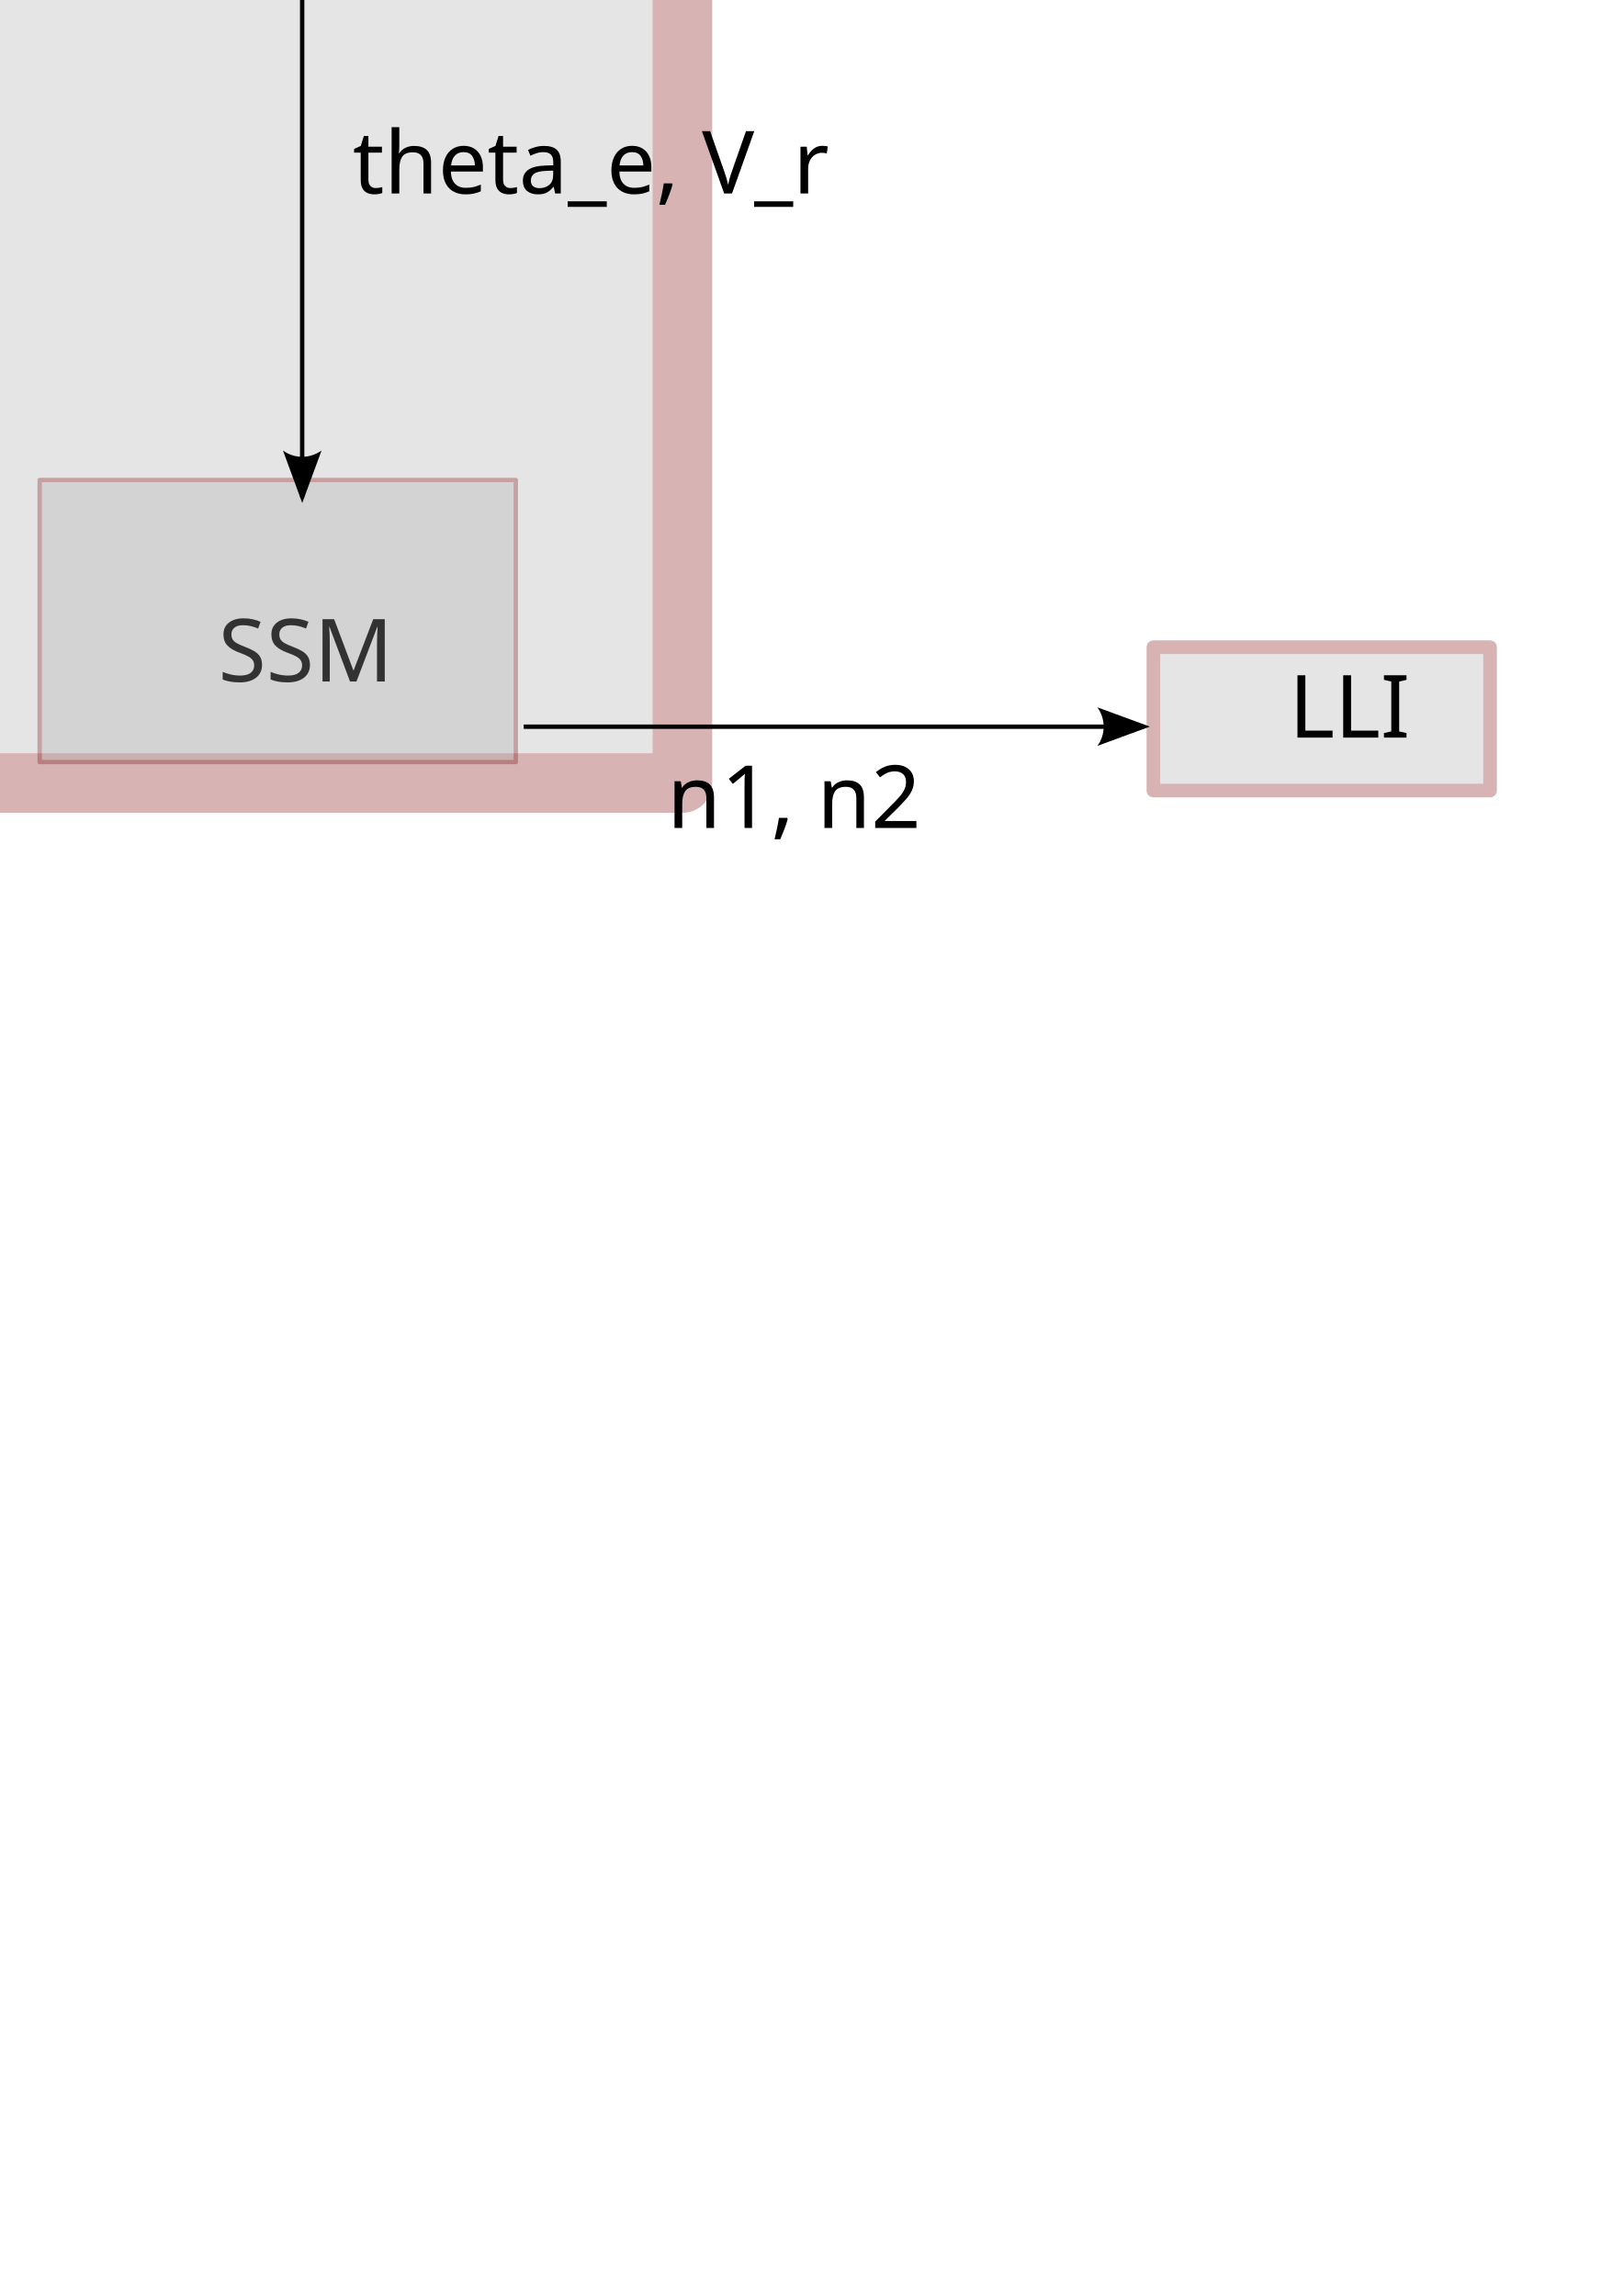
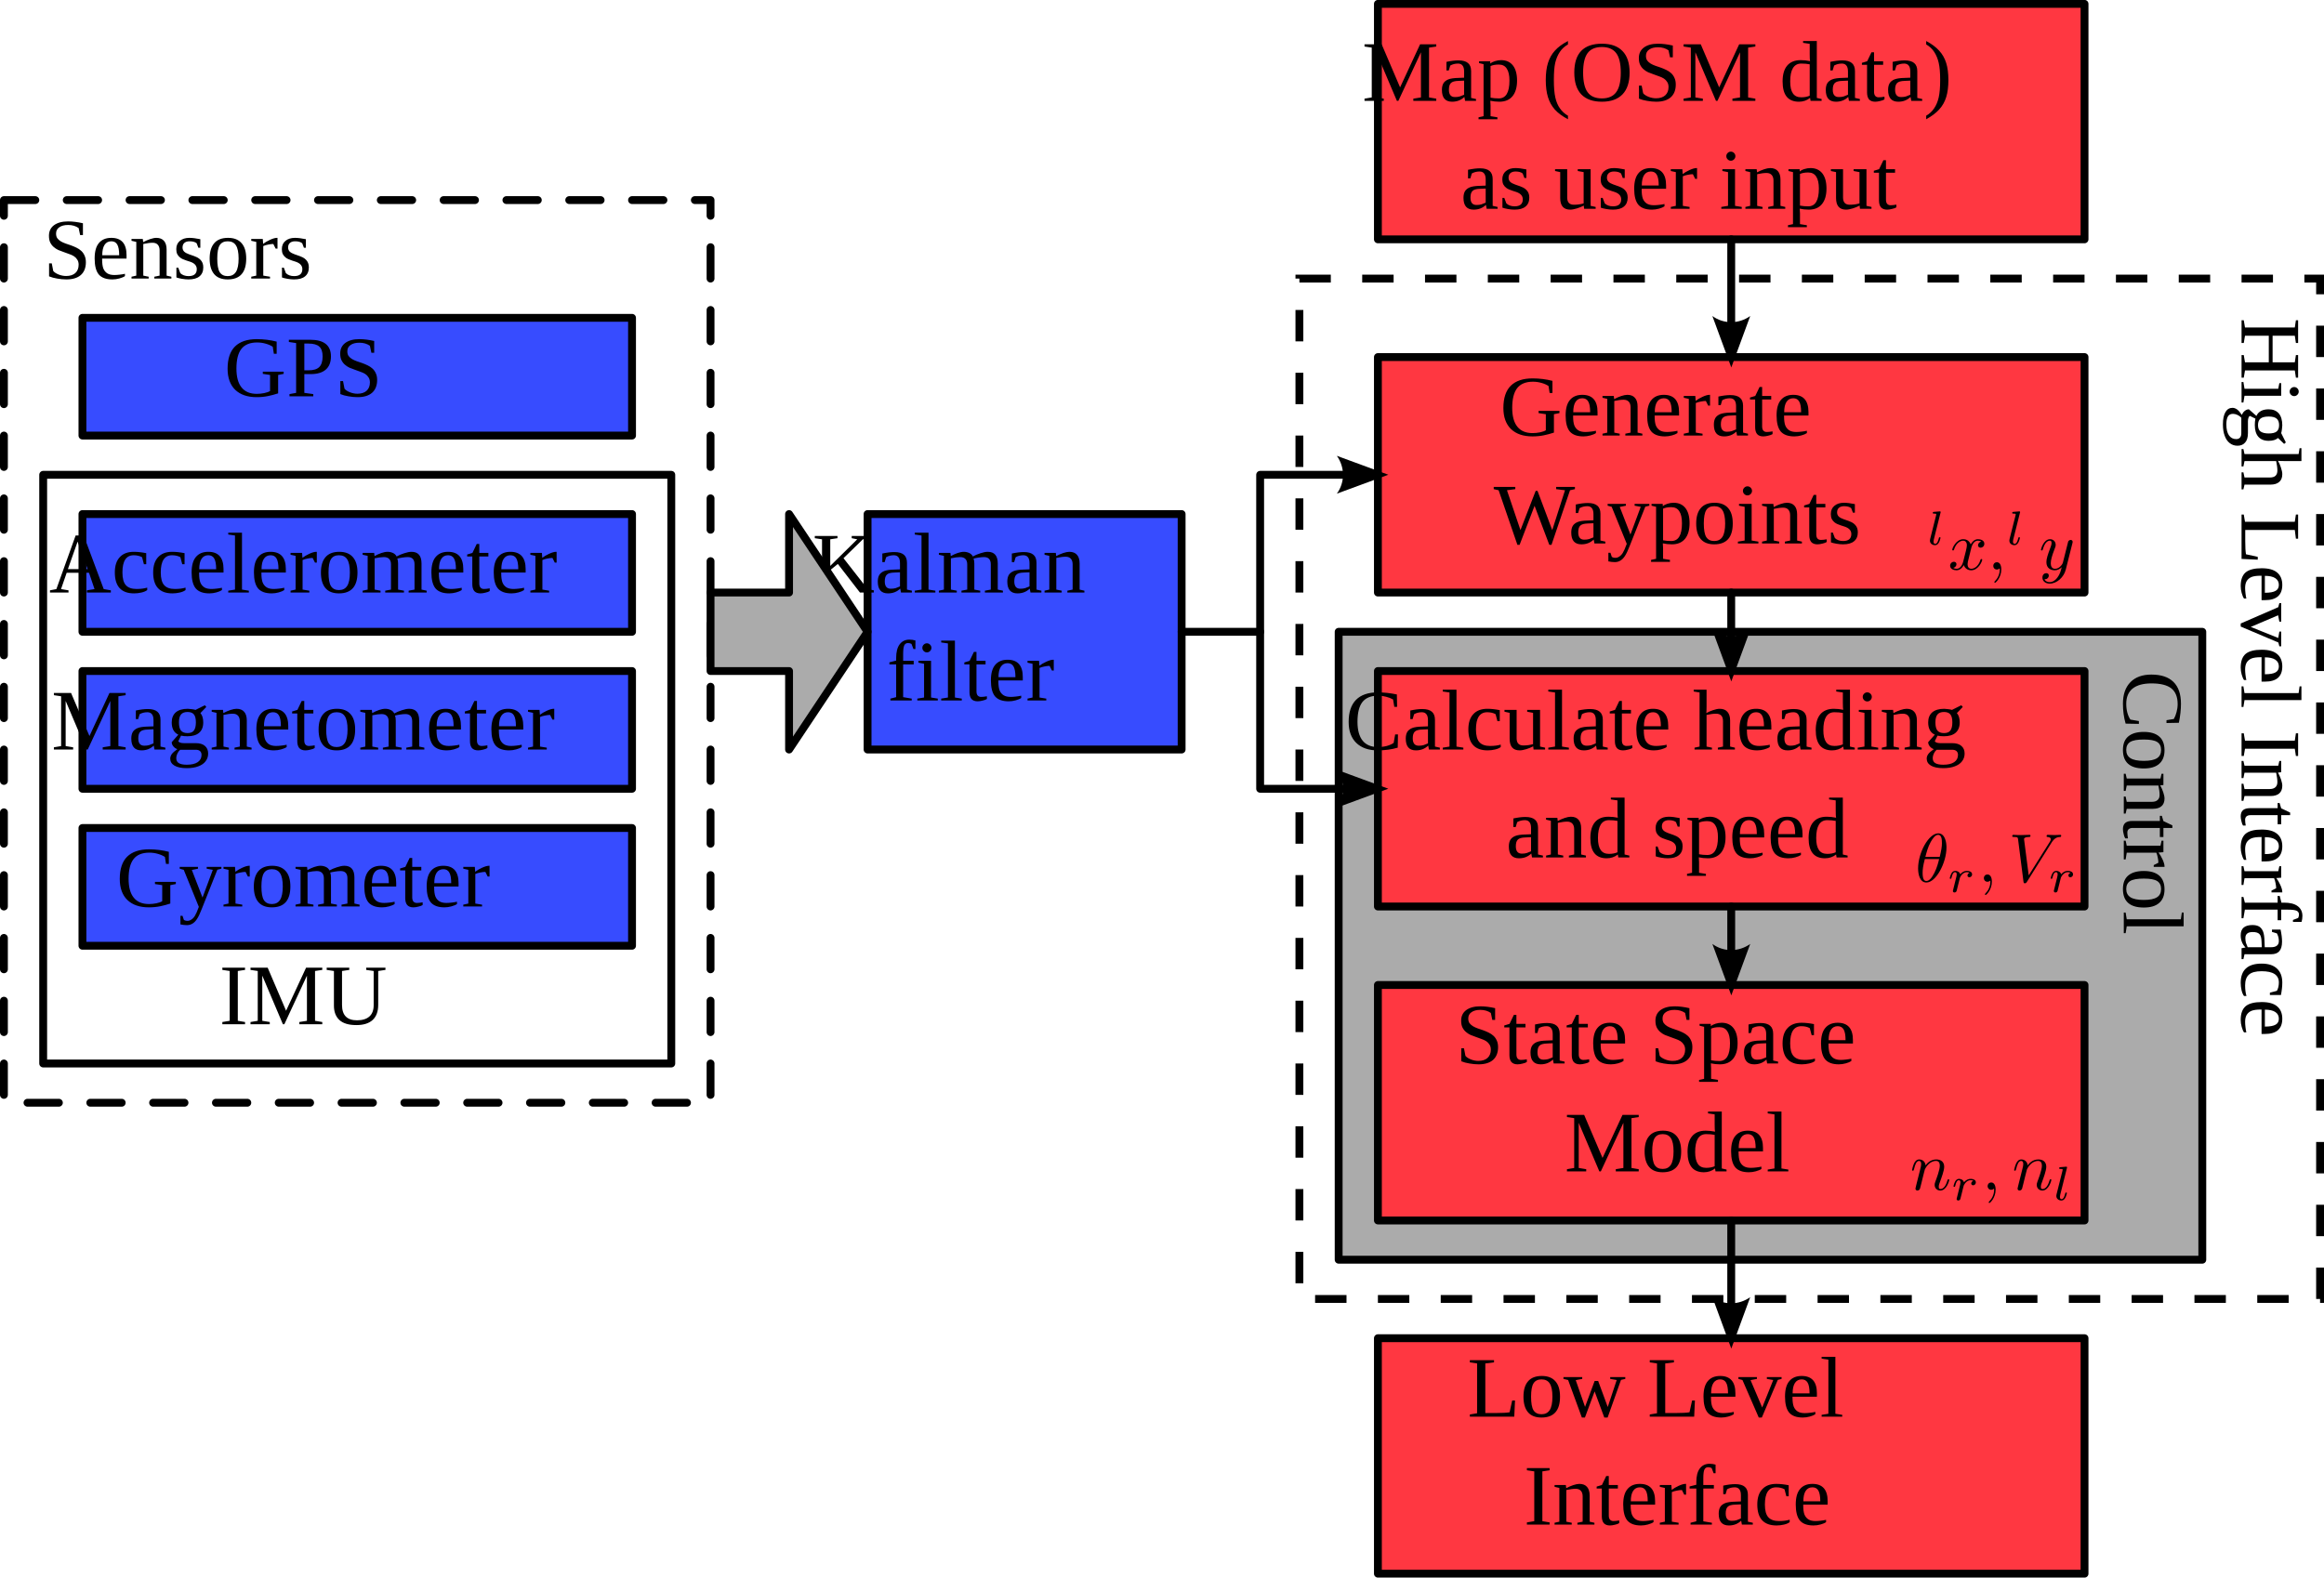
- <svg xmlns="http://www.w3.org/2000/svg" width="744.094" height="1052.362" id="svg2" version="1.1">
+ <svg xmlns="http://www.w3.org/2000/svg" version="1.1" id="svg2" height="201.006" width="296">
  <defs id="defs4">
-     <marker orient="auto" refY="0.0" refX="0.0" id="Arrow2Lend" style="overflow:visible;">
-       <path id="path3796" style="fill-rule:evenodd;stroke-width:0.625;stroke-linejoin:round;" d="M 8.719,4.034 L -2.207,0.016 L 8.719,-4.002 C 6.973,-1.63 6.983,1.616 8.719,4.034 z " transform="scale(1.1) rotate(180) translate(1,0)" />
+     <marker orient="auto" refY="0" refX="0" id="Arrow2Mend" style="overflow:visible">
+       <path id="path3900" style="fill-rule:evenodd;stroke-width:0.625;stroke-linejoin:round" d="M 8.719,4.034 -2.207,0.016 8.719,-4.002 c -1.745,2.372 -1.735,5.617 -6e-7,8.035 z" transform="scale(-0.6,-0.6)" />
+     </marker>
+     <marker orient="auto" refY="0" refX="0" id="Arrow1Send" style="overflow:visible">
+       <path id="path3888" d="M 0,0 5,-5 -12.5,0 5,5 0,0 z" style="fill-rule:evenodd;stroke:#000000;stroke-width:1pt" transform="matrix(-0.2,0,0,-0.2,-1.2,0)" />
+     </marker>
+     <marker orient="auto" refY="0" refX="0" id="Arrow2Lend" style="overflow:visible">
+       <path id="path3796" style="fill-rule:evenodd;stroke-width:0.625;stroke-linejoin:round" d="M 8.719,4.034 -2.207,0.016 8.719,-4.002 c -1.745,2.372 -1.735,5.617 -6e-7,8.035 z" transform="matrix(-1.1,0,0,-1.1,-1.1,0)" />
    </marker>
  </defs>
-   <g id="layer1">
-     <rect style="opacity:0.3;fill:#a9a9a9;fill-opacity:1;fill-rule:nonzero;stroke:#7a0000;stroke-width:27.313;stroke-linecap:round;stroke-linejoin:round;stroke-miterlimit:4;stroke-opacity:1;stroke-dasharray:none;stroke-dashoffset:0" id="rect2985" width="387.821" height="746.097" x="-75.081" y="-387.189" />
-     <rect style="opacity:0.3;fill:#a9a9a9;fill-opacity:1;fill-rule:nonzero;stroke:#7a0000;stroke-width:6.25;stroke-linecap:round;stroke-linejoin:round;stroke-miterlimit:4;stroke-opacity:1;stroke-dasharray:none;stroke-dashoffset:0" id="rect2987" width="154.286" height="65.714" x="528.571" y="296.648" />
-     <text xml:space="preserve" style="font-size:40px;font-style:normal;font-weight:normal;line-height:125%;letter-spacing:0px;word-spacing:0px;fill:#000000;fill-opacity:1;stroke:none;font-family:Sans" x="100" y="312.362" id="text2989">
-       <tspan id="tspan2991" x="100" y="312.362">SSM</tspan>
+   <g id="layer1" transform="translate(0.5,-761.8689)">
+     <rect style="fill:none;stroke:#000000;stroke-width:1;stroke-miterlimit:4;stroke-opacity:1;stroke-dasharray:4, 4;stroke-dashoffset:0" id="rect4895" width="130" height="130" x="165" y="99.331" transform="translate(0,698.0302)" />
+     <rect style="fill:#ababab;fill-opacity:1;fill-rule:nonzero;stroke:#000000;stroke-width:1;stroke-linecap:round;stroke-linejoin:round;stroke-miterlimit:4;stroke-opacity:1;stroke-dasharray:none;stroke-dashoffset:0" id="rect4883" width="110" height="80" x="170" y="842.361" />
+     <rect style="fill:none;stroke:#000000;stroke-width:1;stroke-linecap:round;stroke-linejoin:round;stroke-miterlimit:4;stroke-opacity:1;stroke-dasharray:none;stroke-dashoffset:0" id="rect3861" width="80" height="75" x="5" y="822.361" />
+     <rect y="827.361" x="110" height="30" width="40" id="rect3859" style="fill:#374cff;fill-opacity:1;fill-rule:nonzero;stroke:#000000;stroke-linecap:round;stroke-linejoin:round;stroke-opacity:1" />
+     <rect style="fill:#374cff;fill-opacity:1;fill-rule:nonzero;stroke:#000000;stroke-linecap:round;stroke-linejoin:round;stroke-opacity:1" id="rect3853" width="70" height="15" x="10" y="867.361" />
+     <rect y="847.361" x="10" height="15" width="70" id="rect3851" style="fill:#374cff;fill-opacity:1;fill-rule:nonzero;stroke:#000000;stroke-linecap:round;stroke-linejoin:round;stroke-opacity:1" />
+     <rect style="fill:#374cff;fill-opacity:1;fill-rule:nonzero;stroke:#000000;stroke-linecap:round;stroke-linejoin:round;stroke-opacity:1" id="rect3849" width="70" height="15" x="10" y="802.361" />
+     <rect y="827.361" x="10" height="15" width="70" id="rect3845" style="fill:#374cff;fill-opacity:1;fill-rule:nonzero;stroke:#000000;stroke-linecap:round;stroke-linejoin:round;stroke-opacity:1" />
+     <rect style="fill:#ff3741;fill-opacity:1;fill-rule:nonzero;stroke:#000000;stroke-linecap:round;stroke-linejoin:round;stroke-opacity:1" id="rect3785" width="90" height="30" x="175" y="932.361" />
+     <rect style="fill:#ff3741;fill-opacity:1;fill-rule:nonzero;stroke:#000000;stroke-linecap:round;stroke-linejoin:round;stroke-opacity:1" id="rect3781" width="90" height="30" x="175" y="847.361" />
+     <rect y="887.361" x="175" height="30" width="90" id="rect3783" style="fill:#ff3741;fill-opacity:1;fill-rule:nonzero;stroke:#000000;stroke-linecap:round;stroke-linejoin:round;stroke-opacity:1" />
+     <rect y="807.361" x="175" height="30" width="90" id="rect3005" style="fill:#ff3741;fill-opacity:1;fill-rule:nonzero;stroke:#000000;stroke-linecap:round;stroke-linejoin:round;stroke-opacity:1" />
+     <rect style="fill:#ff3741;fill-opacity:1;fill-rule:nonzero;stroke:#000000;stroke-linecap:round;stroke-linejoin:round;stroke-opacity:1" id="rect3018" width="90" height="30" x="175" y="762.361" />
+     <text xml:space="preserve" style="font-size:11px;font-style:normal;font-weight:normal;text-align:center;line-height:125%;letter-spacing:0px;word-spacing:0px;text-anchor:middle;fill:#000000;fill-opacity:1;stroke:none;font-family:Times New Roman;-inkscape-font-specification:Times New Roman" x="220.184" y="774.721" id="text3012">
+       <tspan x="220.184" y="774.721" id="tspan3016">Map (OSM data)</tspan>
+       <tspan x="220.184" y="788.471" id="tspan4899">as user input</tspan>
    </text>
-     <text xml:space="preserve" style="font-size:40px;font-style:normal;font-weight:normal;line-height:125%;letter-spacing:0px;word-spacing:0px;fill:#000000;fill-opacity:1;stroke:none;font-family:Sans" x="590.714" y="338.076" id="text2993">
-       <tspan id="tspan2995" x="590.714" y="338.076">LLI</tspan>
+     <text id="text3794" y="817.361" x="220" style="font-size:11px;font-style:normal;font-weight:normal;text-align:center;line-height:125%;letter-spacing:0px;word-spacing:0px;text-anchor:middle;fill:#000000;fill-opacity:1;stroke:none;font-family:Times New Roman;-inkscape-font-specification:Times New Roman" xml:space="preserve">
+       <tspan id="tspan3798" y="817.361" x="220">Generate</tspan>
+       <tspan y="831.111" x="220" id="tspan3802">Waypoints</tspan>
    </text>
-     <text xml:space="preserve" style="font-size:40px;font-style:normal;font-weight:normal;line-height:125%;letter-spacing:0px;word-spacing:0px;fill:#000000;fill-opacity:1;stroke:none;font-family:Sans" x="305.714" y="379.505" id="text2997">
-       <tspan id="tspan2999" x="305.714" y="379.505">n1, n2</tspan>
+     <text xml:space="preserve" style="font-size:11px;font-style:normal;font-weight:normal;text-align:center;line-height:125%;letter-spacing:0px;word-spacing:0px;text-anchor:middle;fill:#000000;fill-opacity:1;stroke:none;font-family:Times New Roman;-inkscape-font-specification:Times New Roman" x="220" y="857.361" id="text3804">
+       <tspan id="tspan3808" x="220" y="857.361">Calculate heading</tspan>
+       <tspan x="220" y="871.111" id="tspan3815">and speed</tspan>
    </text>
-     <path style="fill:none;stroke:#000000;stroke-width:2;stroke-linecap:butt;stroke-linejoin:miter;stroke-opacity:1;stroke-miterlimit:4;stroke-dasharray:none;marker-end:url(#Arrow2Lend)" d="m 240,333.076 284.286,0" id="path3001" />
-     <text xml:space="preserve" style="font-size:40px;font-style:normal;font-weight:normal;text-align:center;line-height:125%;letter-spacing:0px;word-spacing:0px;text-anchor:middle;fill:#000000;fill-opacity:1;stroke:none;font-family:Sans" x="148.297" y="-264.877" id="text4215">
-       <tspan id="tspan4217" x="148.297" y="-264.877">OSM</tspan>
-       <tspan x="148.297" y="-214.877" id="tspan4219">(user data)</tspan>
+     <text id="text3810" y="897.361" x="220" style="font-size:11px;font-style:normal;font-weight:normal;text-align:center;line-height:125%;letter-spacing:0px;word-spacing:0px;text-anchor:middle;fill:#000000;fill-opacity:1;stroke:none;font-family:Times New Roman;-inkscape-font-specification:Times New Roman" xml:space="preserve">
+       <tspan y="897.361" x="220" id="tspan3818">State Space</tspan>
+       <tspan y="911.111" x="220" id="tspan3819">Model</tspan>
    </text>
-     <text id="text4221" y="-64.867" x="150.317" style="font-size:40px;font-style:normal;font-weight:normal;text-align:center;line-height:125%;letter-spacing:0px;word-spacing:0px;text-anchor:middle;fill:#000000;fill-opacity:1;stroke:none;font-family:Sans" xml:space="preserve">
-       <tspan id="tspan4225" y="-64.867" x="150.317">course keeping</tspan>
+     <text xml:space="preserve" style="font-size:11px;font-style:normal;font-weight:normal;text-align:center;line-height:125%;letter-spacing:0px;word-spacing:0px;text-anchor:middle;fill:#000000;fill-opacity:1;stroke:none;font-family:Times New Roman;-inkscape-font-specification:Times New Roman" x="220" y="942.361" id="text3820">
+       <tspan x="220" y="942.361" id="tspan3828">Low Level</tspan>
+       <tspan x="220" y="956.111" id="tspan3843">Interface</tspan>
    </text>
-     <text xml:space="preserve" style="font-size:40px;font-style:normal;font-weight:normal;line-height:125%;letter-spacing:0px;word-spacing:0px;fill:#000000;fill-opacity:1;stroke:none;font-family:Sans" x="-84.853" y="-388.115" id="text4229">
-       <tspan id="tspan4231" x="-84.853" y="-388.115">HLI</tspan>
+     <flowRoot xml:space="preserve" id="flowRoot3830" style="font-size:11px;font-style:normal;font-weight:normal;line-height:125%;letter-spacing:0px;word-spacing:0px;fill:#000000;fill-opacity:1;stroke:none;font-family:Times New Roman;-inkscape-font-specification:Times New Roman">
+       <flowRegion id="flowRegion3832">
+         <rect id="rect3834" width="113.571" height="209.286" x="137.5" y="72.902" />
+       </flowRegion>
+       <flowPara id="flowPara3836" />
+     </flowRoot>
+     <text id="text3787" y="812.361" x="45" style="font-size:11px;font-style:normal;font-weight:normal;text-align:center;line-height:125%;letter-spacing:0px;word-spacing:0px;text-anchor:middle;fill:#000000;fill-opacity:1;stroke:none;font-family:Times New Roman;-inkscape-font-specification:Times New Roman" xml:space="preserve">
+       <tspan y="812.361" x="45" id="tspan3791">GPS</tspan>
    </text>
-     <rect style="opacity:0.3;fill:#a9a9a9;fill-opacity:1;fill-rule:nonzero;stroke:#7a0000;stroke-width:2;stroke-linecap:round;stroke-linejoin:round;stroke-miterlimit:4;stroke-opacity:1;stroke-dasharray:none;stroke-dashoffset:0" id="rect4233" width="260.619" height="189.909" x="24.244" y="-355.79" />
-     <rect style="opacity:0.3;fill:#a9a9a9;fill-opacity:1;fill-rule:nonzero;stroke:#7a0000;stroke-width:2;stroke-linecap:round;stroke-linejoin:round;stroke-miterlimit:4;stroke-opacity:1;stroke-dasharray:none;stroke-dashoffset:0" id="rect4235" width="393.959" height="84.853" x="-40.406" y="-137.598" />
-     <rect style="opacity:0.3;fill:#a9a9a9;fill-opacity:1;fill-rule:nonzero;stroke:#7a0000;stroke-width:2;stroke-linecap:round;stroke-linejoin:round;stroke-miterlimit:4;stroke-opacity:1;stroke-dasharray:none;stroke-dashoffset:0" id="rect4237" width="218.193" height="129.3" x="18.183" y="219.996" />
-     <text xml:space="preserve" style="font-size:40px;font-style:normal;font-weight:normal;line-height:125%;letter-spacing:0px;word-spacing:0px;fill:#000000;fill-opacity:1;stroke:none;font-family:Sans" x="161.624" y="88.677" id="text4239">
-       <tspan id="tspan4241" x="161.624" y="88.677">theta_e, V_r</tspan>
+     <text xml:space="preserve" style="font-size:11px;font-style:normal;font-weight:normal;text-align:center;line-height:125%;letter-spacing:0px;word-spacing:0px;text-anchor:middle;fill:#000000;fill-opacity:1;stroke:none;font-family:Times New Roman;-inkscape-font-specification:Times New Roman" x="45" y="837.361" id="text3795">
+       <tspan id="tspan3797" x="45" y="837.361">Accelerometer</tspan>
    </text>
-     <path id="path4243" d="m 138.479,-56.407 0,284.286" style="fill:none;stroke:#000000;stroke-width:2;stroke-linecap:butt;stroke-linejoin:miter;stroke-miterlimit:4;stroke-opacity:1;stroke-dasharray:none;marker-end:url(#Arrow2Lend)" />
-     <text xml:space="preserve" style="font-size:40px;font-style:normal;font-weight:normal;line-height:125%;letter-spacing:0px;word-spacing:0px;fill:#000000;fill-opacity:1;stroke:none;font-family:Sans" x="-165.665" y="62.413" id="text4245">
-       <tspan id="tspan4247" x="-165.665" y="62.413">M</tspan>
+     <text id="text3799" y="857.361" x="45" style="font-size:11px;font-style:normal;font-weight:normal;text-align:center;line-height:125%;letter-spacing:0px;word-spacing:0px;text-anchor:middle;fill:#000000;fill-opacity:1;stroke:none;font-family:Times New Roman;-inkscape-font-specification:Times New Roman" xml:space="preserve">
+       <tspan y="857.361" x="45" id="tspan3801">Magnetometer</tspan>
    </text>
-     <path style="fill:none;stroke:#000000;stroke-width:1px;stroke-linecap:butt;stroke-linejoin:miter;stroke-opacity:1" d="m -153.543,-4.257 c -2.811,-9.301 -2.02,-18.723 -2.02,-28.284 0,-2.02 -0.286,-4.061 0,-6.061 1.424,-9.968 6.129,-20.294 12.122,-28.284 1.143,-1.524 2.694,-2.694 4.041,-4.041 1.347,-1.347 2.553,-2.851 4.041,-4.041 1.896,-1.517 4.118,-2.584 6.061,-4.041 8.771,-6.578 -11.606,5.752 8.081,-6.061 1.291,-0.775 2.612,-1.544 4.041,-2.02 0.639,-0.213 1.544,0.476 2.02,0 0.476,-0.476 -0.602,-1.719 0,-2.02 2.647,-1.323 8.334,1.667 10.102,2.02 1.321,0.264 2.734,-0.327 4.041,0 2.922,0.73 5.224,3.088 8.081,4.041 0.639,0.213 1.347,0 2.02,0 2.02,0.673 4.084,1.229 6.061,2.02 8.941,3.576 -1.624,0.69 10.102,4.041 2.67,0.763 5.529,0.927 8.081,2.02 27.415,11.749 -13.417,-2.452 12.122,6.061 5.777,1.926 7.8,2.772 14.142,4.041 0.66,0.132 1.719,0.602 2.02,0 0.602,-1.205 0,-2.694 0,-4.041" id="path4249" />
-     <path style="fill:none;stroke:#000000;stroke-width:1px;stroke-linecap:butt;stroke-linejoin:miter;stroke-opacity:1" d="m -133.34,94.738 c -0.422,5.433 -6.764,8.875 -8.081,14.142 -0.327,1.307 0,2.694 0,4.041 0,2.694 0,5.387 0,8.081 0,6.061 0,12.122 0,18.183 0,2.694 -0.334,5.408 0,8.081 0.344,2.755 1.476,5.359 2.02,8.081 3.959,23.753 0.022,2.12 4.041,20.203 2.192,9.865 1.087,8.286 4.041,16.162 6.509,17.358 0.98,3.735 8.081,16.162 1.494,2.615 2.854,5.313 4.041,8.081 0.839,1.957 0.964,4.212 2.02,6.061 1.671,2.924 4.104,5.341 6.061,8.081 2.823,3.952 5.259,8.17 8.081,12.122 1.957,2.74 4.104,5.341 6.061,8.081 1.411,1.976 2.486,4.196 4.041,6.061 3.658,4.39 8.081,8.081 12.122,12.122 2.694,2.694 5.106,5.701 8.081,8.081 1.896,1.517 4.165,2.524 6.061,4.041 1.487,1.19 2.337,3.189 4.041,4.041 2.484,1.242 5.411,1.258 8.081,2.02 2.048,0.585 3.995,1.504 6.061,2.02 6.663,1.666 13.499,2.551 20.203,4.041 2.694,0.673 5.387,1.347 8.081,2.02 2.02,0 4.068,-0.332 6.061,0 2.101,0.35 3.973,1.603 6.061,2.02 1.321,0.264 2.694,0 4.041,0 0.673,0 2.02,-0.673 2.02,0 0,0.673 -1.347,0 -2.02,0" id="path4251" />
+     <text xml:space="preserve" style="font-size:11px;font-style:normal;font-weight:normal;text-align:center;line-height:125%;letter-spacing:0px;word-spacing:0px;text-anchor:middle;fill:#000000;fill-opacity:1;stroke:none;font-family:Times New Roman;-inkscape-font-specification:Times New Roman" x="45" y="877.361" id="text3803">
+       <tspan id="tspan3805" x="45" y="877.361">Gyrometer</tspan>
+     </text>
+     <text id="text3807" y="837.361" x="130" style="font-size:11px;font-style:normal;font-weight:normal;text-align:center;line-height:125%;letter-spacing:0px;word-spacing:0px;text-anchor:middle;fill:#000000;fill-opacity:1;stroke:none;font-family:Times New Roman;-inkscape-font-specification:Times New Roman" xml:space="preserve">
+       <tspan y="837.361" x="130" id="tspan3809">Kalman</tspan>
+       <tspan y="851.111" x="130" id="tspan3811">filter</tspan>
+     </text>
+     <text xml:space="preserve" style="font-size:11px;font-style:normal;font-weight:normal;text-align:center;line-height:125%;letter-spacing:0px;word-spacing:0px;text-anchor:middle;fill:#000000;fill-opacity:1;stroke:none;font-family:Times New Roman;-inkscape-font-specification:Times New Roman" x="45" y="892.361" id="text3821">
+       <tspan x="45" y="892.361" id="tspan3829">IMU</tspan>
+     </text>
+     <text id="text3833" y="-270" x="847.361" style="font-size:11px;font-style:normal;font-weight:normal;text-align:start;line-height:125%;letter-spacing:0px;word-spacing:0px;text-anchor:start;fill:#000000;fill-opacity:1;stroke:none;font-family:Times New Roman;-inkscape-font-specification:Times New Roman" xml:space="preserve" transform="matrix(0,1,-1,0,0,0)">
+       <tspan id="tspan3835" y="-270" x="847.361">Control</tspan>
+     </text>
+     <text xml:space="preserve" style="font-size:11px;font-style:normal;font-weight:normal;text-align:start;line-height:125%;letter-spacing:0px;word-spacing:0px;text-anchor:start;fill:#000000;fill-opacity:1;stroke:none;font-family:Times New Roman;-inkscape-font-specification:Times New Roman" x="802.361" y="-285" id="text3837" transform="matrix(0,1,-1,0,0,0)">
+       <tspan x="802.361" y="-285" id="tspan3839">High Level Interface</tspan>
+     </text>
+     <text xml:space="preserve" style="font-size:11px;font-style:normal;font-weight:normal;text-align:start;line-height:125%;letter-spacing:0px;word-spacing:0px;text-anchor:start;fill:#000000;fill-opacity:1;stroke:none;font-family:Times New Roman;-inkscape-font-specification:Times New Roman" x="5" y="797.361" id="text3855">
+       <tspan x="5" y="797.361" id="tspan3857">Sensors</tspan>
+     </text>
+     <rect style="fill:none;stroke:#000000;stroke-width:1;stroke-linecap:round;stroke-linejoin:round;stroke-miterlimit:4;stroke-opacity:1;stroke-dasharray:4, 4;stroke-dashoffset:0" id="rect3863" width="90" height="115" x="0" y="787.361" />
+     <path style="fill:#ababab;fill-opacity:1;stroke:#000000;stroke-width:1px;stroke-linecap:round;stroke-linejoin:round;stroke-opacity:1" d="m 90,149.331 10,0 0,10 10,-15 -10,-15 0,10 -10,0 z" id="path3865" transform="translate(0,698.0302)" />
+     <path style="fill:none;stroke:#000000;stroke-width:1px;stroke-linecap:round;stroke-linejoin:round;stroke-opacity:1;marker-end:url(#Arrow2Mend)" d="m 150,144.331 10,0 0,20 15,0" id="path3867" transform="translate(0,698.0302)" />
+     <path style="fill:none;stroke:#000000;stroke-width:1px;stroke-linecap:round;stroke-linejoin:round;stroke-opacity:1;marker-end:url(#Arrow2Mend)" d="m 160,144.331 0,-20 15,0" id="path4503" transform="translate(0,698.0302)" />
+     <path style="fill:none;stroke:#000000;stroke-width:1px;stroke-linecap:round;stroke-linejoin:round;stroke-opacity:1;marker-end:url(#Arrow2Mend)" d="m 220,877.361 0,10" id="path4695" />
+     <path id="path4885" d="m 220,917.361 0,15" style="fill:none;stroke:#000000;stroke-width:1px;stroke-linecap:round;stroke-linejoin:round;stroke-opacity:1;marker-end:url(#Arrow2Mend)" />
+     <path id="path4887" d="m 220,837.361 0,10" style="fill:none;stroke:#000000;stroke-width:1px;stroke-linecap:round;stroke-linejoin:round;stroke-opacity:1;marker-end:url(#Arrow2Mend)" />
+     <path style="fill:none;stroke:#000000;stroke-width:1px;stroke-linecap:round;stroke-linejoin:round;stroke-opacity:1;marker-end:url(#Arrow2Mend)" d="m 220,792.361 0,15" id="path4891" />
+   </g>
+   <g style="font-style:normal;font-variant:normal;font-weight:normal;font-stretch:normal;letter-spacing:normal;word-spacing:normal;text-anchor:start;fill:none;stroke:#000000;stroke-linecap:butt;stroke-linejoin:miter;stroke-miterlimit:10.433;stroke-opacity:1;stroke-dasharray:none;stroke-dashoffset:0" word-spacing="normal" letter-spacing="normal" font-size-adjust="none" font-stretch="normal" font-weight="normal" font-variant="normal" font-style="normal" stroke-miterlimit="10.433" xml:space="preserve" transform="matrix(0.175632,0,0,-0.175632,163.9306,183.6815)" id="content">
+     <path style="fill:#000000;stroke-width:0" id="path7004" d="m 478.19,431.11 0,0.31 -0.01,0.34 -0.02,0.36 -0.02,0.37 -0.03,0.39 -0.04,0.39 -0.04,0.41 -0.06,0.41 -0.07,0.42 -0.07,0.43 -0.09,0.42 -0.1,0.43 -0.12,0.42 -0.12,0.42 -0.14,0.41 -0.16,0.41 -0.17,0.4 -0.18,0.38 -0.2,0.37 -0.22,0.36 -0.23,0.34 -0.25,0.32 -0.28,0.3 -0.29,0.27 -0.31,0.25 -0.16,0.12 -0.17,0.1 -0.17,0.1 -0.18,0.1 -0.18,0.08 -0.19,0.08 -0.19,0.07 -0.2,0.06 -0.21,0.05 -0.21,0.05 -0.22,0.03 -0.22,0.02 -0.23,0.02 -0.23,0 -0.05,-1.09 c 2.44,0 2.73,-3.19 2.73,-6.03 0,-2.44 -0.39,-4.99 -1.59,-9.92 h -10.41 c 0.85,3.2 1.85,7.18 3.83,10.72 1.36,2.43 3.19,5.23 5.44,5.23 l 0.05,1.09 c -6.92,0 -14.6,-14.04 -14.6,-25.45 0,-4.69 1.44,-10.22 5.99,-10.22 v 1.1 c -1.66,0 -2.71,1.45 -2.71,6.07 0,2.1 0.3,4.99 1.6,9.86 h 10.37 c -0.54,-2.28 -1.59,-6.51 -3.5,-10.11 -1.73,-3.39 -3.62,-5.82 -5.76,-5.82 v -1.1 c 7.01,0 14.59,14.3 14.59,25.46 z" />
+     <path style="fill:#000000;stroke-width:0" id="path7006" d="m 487.11,405.79 0,0.02 0,0.01 0.01,0.02 0,0.03 0.01,0.03 0.01,0.03 0.01,0.03 0,0.04 0.01,0.04 0.02,0.05 0.01,0.04 0.01,0.06 0.01,0.05 0.02,0.05 0.03,0.12 0.03,0.13 0.03,0.13 0.04,0.15 0.03,0.14 0.04,0.15 0.04,0.15 0.08,0.32 0.08,0.31 0.04,0.15 0.04,0.15 0.04,0.14 0.03,0.14 0.04,0.14 0.03,0.12 0.03,0.12 0.02,0.05 0.01,0.05 0.01,0.05 0.02,0.05 0.01,0.04 0.01,0.04 0.01,0.04 0.01,0.03 0.01,0.03 0.01,0.03 0,0.02 0.01,0.02 0,0.01 0.01,0.01 c 0.07,0.29 1.07,2.02 2.2,2.86 0.37,0.27 1.31,0.97 2.81,0.97 0.35,0 1.22,-0.03 1.92,-0.48 -1.12,-0.31 -1.53,-1.3 -1.53,-1.92 0,-0.77 0.6,-1.29 1.39,-1.29 0.8,0 1.96,0.66 1.96,2.13 0,1.81 -1.93,2.53 -3.71,2.53 -1.81,0 -3.37,-0.72 -4.9,-2.47 -0.63,2.13 -2.75,2.47 -3.6,2.47 -1.28,0 -2.15,-0.8 -2.72,-1.76 -0.79,-1.36 -1.28,-3.4 -1.28,-3.57 0,-0.45 0.49,-0.45 0.6,-0.45 0.48,0 0.51,0.11 0.76,1.05 0.52,2.12 1.19,3.76 2.55,3.76 0.91,0 1.14,-0.76 1.14,-1.7 0,-0.67 -0.31,-1.95 -0.56,-2.89 -0.24,-0.95 -0.58,-2.38 -0.77,-3.14 l -1.11,-4.47 c -0.14,-0.44 -0.34,-1.31 -0.34,-1.42 0,-0.77 0.62,-1.11 1.19,-1.11 0.51,0 1.21,0.31 1.48,1 0.08,0.22 0.45,1.75 0.67,2.62 z" />
+     <path style="fill:#000000;stroke-width:0" id="path7008" d="m 511.11,406.25 0,0.3 -0.02,0.3 -0.01,0.29 -0.03,0.28 -0.03,0.27 -0.04,0.26 -0.04,0.26 -0.05,0.24 -0.06,0.24 -0.07,0.23 -0.07,0.22 -0.07,0.21 -0.09,0.2 -0.09,0.19 -0.09,0.19 -0.1,0.17 -0.11,0.16 -0.11,0.16 -0.12,0.14 -0.12,0.13 -0.13,0.13 -0.13,0.11 -0.14,0.1 -0.15,0.1 -0.14,0.08 -0.16,0.07 -0.16,0.06 -0.16,0.05 -0.17,0.04 -0.17,0.03 -0.18,0.01 -0.18,0.01 c -1.64,0 -2.64,-1.25 -2.64,-2.64 0,-1.34 1,-2.64 2.64,-2.64 0.6,0 1.25,0.2 1.75,0.64 0.14,0.11 0.21,0.16 0.25,0.16 0.05,0 0.1,-0.05 0.1,-0.75 0,-3.69 -1.74,-6.68 -3.4,-8.32 -0.54,-0.54 -0.54,-0.65 -0.54,-0.79 0,-0.36 0.25,-0.55 0.5,-0.55 0.54,0 4.53,3.83 4.53,9.66 z" />
+     <path style="fill:#000000;stroke-width:0" id="path7010" d="m 554.36,434.54 0.23,0.36 0.22,0.33 0.23,0.31 0.22,0.29 0.22,0.28 0.22,0.25 0.22,0.24 0.21,0.22 0.22,0.2 0.21,0.19 0.21,0.17 0.2,0.16 0.21,0.14 0.2,0.13 0.2,0.12 0.2,0.11 0.2,0.09 0.2,0.09 0.19,0.07 0.19,0.07 0.2,0.06 0.18,0.05 0.19,0.04 0.19,0.03 0.18,0.03 0.19,0.03 0.36,0.04 0.35,0.02 0.35,0.02 c 0.59,0.05 0.64,0.89 0.64,0.96 0,0.39 -0.25,0.59 -0.64,0.59 -1.3,0 -2.75,-0.16 -4.09,-0.16 -1.64,0 -3.35,0.16 -4.94,0.16 -0.3,0 -0.94,0 -0.94,-0.95 0,-0.55 0.45,-0.6 0.8,-0.6 1.34,-0.09 2.3,-0.59 2.3,-1.64 0,-0.75 -0.76,-1.84 -0.76,-1.89 l -15.29,-24.31 -3.39,26.34 c 0,0.85 1.14,1.5 3.44,1.5 0.7,0 1.24,0 1.24,1 0,0.44 -0.4,0.55 -0.7,0.55 -1.98,0 -4.14,-0.16 -6.17,-0.16 -0.91,0 -1.84,0.05 -2.75,0.05 -0.89,0 -1.84,0.11 -2.69,0.11 -0.34,0 -0.93,0 -0.93,-0.95 0,-0.6 0.43,-0.6 1.23,-0.6 2.8,0 2.84,-0.45 3,-1.68 l 3.92,-30.75 c 0.16,-1 0.36,-1.14 1,-1.14 0.8,0 1,0.25 1.41,0.89 z" />
+     <path style="fill:#000000;stroke-width:0" id="path7012" d="m 560.31,405.79 0,0.02 0,0.01 0.01,0.02 0,0.03 0.01,0.03 0.01,0.03 0.01,0.03 0,0.04 0.01,0.04 0.01,0.05 0.02,0.04 0.01,0.06 0.01,0.05 0.02,0.05 0.02,0.12 0.04,0.13 0.03,0.13 0.04,0.15 0.03,0.14 0.04,0.15 0.04,0.15 0.08,0.32 0.08,0.31 0.04,0.15 0.04,0.15 0.04,0.14 0.03,0.14 0.04,0.14 0.03,0.12 0.03,0.12 0.02,0.05 0.01,0.05 0.01,0.05 0.02,0.05 0.01,0.04 0.01,0.04 0.01,0.04 0.01,0.03 0.01,0.03 0,0.03 0.01,0.02 0.01,0.02 0,0.01 0.01,0.01 c 0.07,0.29 1.07,2.02 2.2,2.86 0.37,0.27 1.31,0.97 2.81,0.97 0.34,0 1.22,-0.03 1.92,-0.48 -1.12,-0.31 -1.53,-1.3 -1.53,-1.92 0,-0.77 0.6,-1.29 1.39,-1.29 0.8,0 1.96,0.66 1.96,2.13 0,1.81 -1.93,2.53 -3.71,2.53 -1.81,0 -3.37,-0.72 -4.91,-2.47 -0.62,2.13 -2.75,2.47 -3.59,2.47 -1.28,0 -2.16,-0.8 -2.72,-1.76 -0.79,-1.36 -1.28,-3.4 -1.28,-3.57 0,-0.45 0.49,-0.45 0.59,-0.45 0.49,0 0.52,0.11 0.77,1.05 0.52,2.12 1.19,3.76 2.55,3.76 0.9,0 1.14,-0.76 1.14,-1.7 0,-0.67 -0.31,-1.95 -0.56,-2.89 -0.24,-0.95 -0.58,-2.38 -0.77,-3.14 l -1.11,-4.47 c -0.14,-0.44 -0.34,-1.31 -0.34,-1.42 0,-0.77 0.62,-1.11 1.19,-1.11 0.51,0 1.21,0.31 1.48,1 0.08,0.22 0.45,1.75 0.67,2.62 z" />
+   </g>
+   <g style="font-style:normal;font-variant:normal;font-weight:normal;font-stretch:normal;letter-spacing:normal;word-spacing:normal;text-anchor:start;fill:none;stroke:#000000;stroke-linecap:butt;stroke-linejoin:miter;stroke-miterlimit:10.433;stroke-opacity:1;stroke-dasharray:none;stroke-dashoffset:0" id="g7170" transform="matrix(0.175632,0,0,-0.175632,163.2713,222.9238)" xml:space="preserve" stroke-miterlimit="10.433" font-style="normal" font-variant="normal" font-weight="normal" font-stretch="normal" font-size-adjust="none" letter-spacing="normal" word-spacing="normal">
+     <path style="fill:#000000;stroke-width:0" d="m 459.91,409.14 -0.02,-0.07 -0.01,-0.08 -0.02,-0.07 -0.01,-0.08 -0.04,-0.16 -0.04,-0.16 -0.03,-0.16 -0.04,-0.16 -0.04,-0.16 -0.04,-0.16 -0.01,-0.08 -0.02,-0.07 -0.02,-0.07 -0.01,-0.07 -0.02,-0.07 -0.01,-0.07 -0.01,-0.06 -0.01,-0.06 -0.01,-0.06 -0.01,-0.05 -0.01,-0.05 -0.01,-0.04 -0.01,-0.04 0,-0.04 0,-0.03 0,-0.02 c 0,-0.89 0.7,-1.35 1.43,-1.35 0.61,0 1.5,0.39 1.85,1.39 0.06,0.11 0.65,2.44 0.95,3.69 l 1.1,4.48 c 0.29,1.1 0.59,2.19 0.84,3.35 0.2,0.84 0.61,2.28 0.66,2.48 0.75,1.55 3.39,6.08 8.1,6.08 2.25,0 2.71,-1.84 2.71,-3.48 0,-3.1 -2.46,-9.47 -3.25,-11.61 -0.44,-1.14 -0.49,-1.75 -0.49,-2.3 0,-2.33 1.74,-4.08 4.08,-4.08 4.69,0 6.53,7.27 6.53,7.67 0,0.5 -0.45,0.5 -0.61,0.5 -0.48,0 -0.48,-0.15 -0.73,-0.9 -1,-3.38 -2.64,-6.17 -5.09,-6.17 -0.85,0 -1.19,0.5 -1.19,1.64 0,1.25 0.45,2.45 0.89,3.54 0.95,2.64 3.05,8.11 3.05,10.96 0,3.34 -2.15,5.32 -5.74,5.32 -4.48,0 -6.92,-3.18 -7.76,-4.32 -0.25,2.79 -2.3,4.32 -4.6,4.32 -2.28,0 -3.23,-1.93 -3.73,-2.82 -0.8,-1.71 -1.5,-4.64 -1.5,-4.85 0,-0.5 0.5,-0.5 0.61,-0.5 0.5,0 0.54,0.07 0.84,1.16 0.84,3.53 1.84,5.92 3.64,5.92 0.99,0 1.55,-0.64 1.55,-2.28 0,-1.05 -0.16,-1.61 -0.8,-4.19 z" id="path7172" />
+     <path style="fill:#000000;stroke-width:0" d="m 493.59,405.79 0,0.02 0,0.01 0.01,0.02 0,0.03 0.01,0.03 0,0.03 0.01,0.03 0.01,0.04 0.01,0.04 0.01,0.05 0.01,0.04 0.02,0.06 0.01,0.05 0.01,0.05 0.03,0.12 0.03,0.13 0.04,0.13 0.03,0.15 0.04,0.14 0.04,0.15 0.04,0.15 0.08,0.32 0.08,0.31 0.04,0.15 0.04,0.15 0.03,0.14 0.04,0.14 0.04,0.14 0.03,0.12 0.03,0.12 0.01,0.05 0.02,0.05 0.01,0.05 0.01,0.05 0.02,0.04 0.01,0.04 0.01,0.04 0.01,0.03 0,0.03 0.01,0.03 0.01,0.02 0,0.02 0.01,0.01 0,0.01 c 0.08,0.29 1.08,2.02 2.21,2.86 0.37,0.27 1.31,0.97 2.81,0.97 0.34,0 1.22,-0.03 1.92,-0.48 -1.13,-0.31 -1.53,-1.3 -1.53,-1.92 0,-0.77 0.59,-1.29 1.39,-1.29 0.8,0 1.95,0.66 1.95,2.13 0,1.81 -1.92,2.53 -3.7,2.53 -1.81,0 -3.38,-0.72 -4.91,-2.47 -0.62,2.13 -2.75,2.47 -3.59,2.47 -1.28,0 -2.16,-0.8 -2.72,-1.76 -0.8,-1.36 -1.28,-3.4 -1.28,-3.57 0,-0.45 0.48,-0.45 0.59,-0.45 0.49,0 0.52,0.11 0.77,1.05 0.51,2.12 1.19,3.76 2.55,3.76 0.9,0 1.14,-0.76 1.14,-1.7 0,-0.67 -0.32,-1.95 -0.57,-2.89 -0.23,-0.95 -0.57,-2.38 -0.76,-3.14 l -1.11,-4.47 c -0.14,-0.44 -0.35,-1.31 -0.35,-1.42 0,-0.77 0.63,-1.11 1.19,-1.11 0.52,0 1.22,0.31 1.49,1 0.07,0.22 0.45,1.75 0.67,2.62 z" id="path7174" />
+     <path style="fill:#000000;stroke-width:0" d="m 517.59,406.25 0,0.3 -0.01,0.3 -0.02,0.29 -0.03,0.28 -0.03,0.27 -0.04,0.26 -0.04,0.26 -0.05,0.24 -0.06,0.24 -0.07,0.23 -0.07,0.22 -0.07,0.21 -0.09,0.2 -0.09,0.19 -0.09,0.19 -0.1,0.17 -0.11,0.16 -0.11,0.16 -0.12,0.14 -0.12,0.13 -0.13,0.13 -0.13,0.11 -0.14,0.1 -0.15,0.1 -0.14,0.08 -0.16,0.07 -0.16,0.06 -0.16,0.05 -0.17,0.04 -0.17,0.03 -0.18,0.01 -0.18,0.01 c -1.64,0 -2.64,-1.25 -2.64,-2.64 0,-1.34 1,-2.64 2.64,-2.64 0.6,0 1.25,0.2 1.75,0.64 0.14,0.11 0.2,0.16 0.25,0.16 0.05,0 0.1,-0.05 0.1,-0.75 0,-3.69 -1.74,-6.68 -3.4,-8.32 -0.54,-0.54 -0.54,-0.65 -0.54,-0.79 0,-0.36 0.25,-0.55 0.5,-0.55 0.54,0 4.53,3.83 4.53,9.66 z" id="path7176" />
+     <path style="fill:#000000;stroke-width:0" d="m 533.95,409.14 -0.02,-0.07 -0.01,-0.08 -0.02,-0.07 -0.02,-0.08 -0.03,-0.16 -0.04,-0.16 -0.04,-0.16 -0.03,-0.16 -0.04,-0.16 -0.04,-0.16 -0.01,-0.08 -0.02,-0.07 -0.02,-0.07 -0.01,-0.07 -0.02,-0.07 -0.01,-0.07 -0.01,-0.06 -0.02,-0.06 -0.01,-0.06 -0.01,-0.05 0,-0.05 -0.01,-0.04 -0.01,-0.04 0,-0.04 0,-0.03 0,-0.02 c 0,-0.89 0.7,-1.35 1.43,-1.35 0.61,0 1.5,0.39 1.85,1.39 0.06,0.11 0.65,2.44 0.95,3.69 l 1.09,4.48 c 0.3,1.1 0.6,2.19 0.85,3.35 0.2,0.84 0.61,2.28 0.65,2.48 0.75,1.55 3.4,6.08 8.11,6.08 2.25,0 2.71,-1.84 2.71,-3.48 0,-3.1 -2.46,-9.47 -3.25,-11.61 -0.44,-1.14 -0.49,-1.75 -0.49,-2.3 0,-2.33 1.74,-4.08 4.08,-4.08 4.69,0 6.53,7.27 6.53,7.67 0,0.5 -0.45,0.5 -0.61,0.5 -0.48,0 -0.48,-0.15 -0.73,-0.9 -1,-3.38 -2.64,-6.17 -5.1,-6.17 -0.84,0 -1.18,0.5 -1.18,1.64 0,1.25 0.45,2.45 0.89,3.54 0.95,2.64 3.04,8.11 3.04,10.96 0,3.34 -2.14,5.32 -5.73,5.32 -4.49,0 -6.92,-3.18 -7.77,-4.32 -0.25,2.79 -2.29,4.32 -4.59,4.32 -2.28,0 -3.23,-1.93 -3.73,-2.82 -0.8,-1.71 -1.5,-4.64 -1.5,-4.85 0,-0.5 0.5,-0.5 0.6,-0.5 0.5,0 0.55,0.07 0.85,1.16 0.84,3.53 1.84,5.92 3.64,5.92 0.98,0 1.55,-0.64 1.55,-2.28 0,-1.05 -0.16,-1.61 -0.8,-4.19 z" id="path7178" />
+     <path style="fill:#000000;stroke-width:0" d="m 569.27,421.9 0,0.01 0,0 0,0 0.01,0.01 0,0 0,0.01 0,0.01 0,0 0.01,0.01 0,0.01 0,0.01 0.01,0.02 0,0.02 0.01,0.02 0.01,0.02 0,0.02 0.01,0.02 0,0.03 0.01,0.02 0.01,0.05 0.01,0.04 0.01,0.03 0,0.02 0.01,0.02 0,0.02 0.01,0.02 0,0.02 0.01,0.02 0,0.01 0,0.01 0,0.01 0,0 0.01,0.01 0,0 0,0.01 0,0 0,0.01 0,0 0,0 0,0.01 0,0 c 0,0.19 -0.14,0.5 -0.56,0.5 -0.69,0 -3.6,-0.28 -4.45,-0.36 -0.25,-0.03 -0.74,-0.06 -0.74,-0.8 0,-0.48 0.49,-0.48 0.87,-0.48 1.68,0 1.68,-0.25 1.68,-0.53 0,-0.24 -0.08,-0.46 -0.14,-0.77 l -4.33,-17.2 c -0.11,-0.36 -0.14,-0.74 -0.14,-1.08 0,-2.23 1.98,-3.31 3.65,-3.31 0.85,0 1.9,0.28 2.8,1.84 0.73,1.28 1.22,3.35 1.22,3.49 0,0.45 -0.45,0.45 -0.56,0.45 -0.49,0 -0.55,-0.2 -0.69,-0.84 -0.45,-1.74 -1.12,-3.97 -2.62,-3.97 -0.94,0 -1.18,0.87 -1.18,1.7 0,0.39 0.1,1.05 0.21,1.44 z" id="path7180" />
+   </g>
+   <g style="font-style:normal;font-variant:normal;font-weight:normal;font-stretch:normal;letter-spacing:normal;word-spacing:normal;text-anchor:start;fill:none;stroke:#000000;stroke-linecap:butt;stroke-linejoin:miter;stroke-miterlimit:10.433;stroke-opacity:1;stroke-dasharray:none;stroke-dashoffset:0" id="g7548" transform="matrix(0.175632,0,0,-0.175632,165.4253,143.9023)" xml:space="preserve" stroke-miterlimit="10.433" font-style="normal" font-variant="normal" font-weight="normal" font-stretch="normal" font-size-adjust="none" letter-spacing="normal" word-spacing="normal">
+     <path style="fill:#000000;stroke-width:0" d="m 465.35,447.34 0,0 0,0.01 0,0 0,0.01 0.01,0 0,0.01 0,0 0,0.01 0.01,0.01 0,0 0,0.02 0.01,0.02 0,0.02 0.01,0.02 0,0.02 0.01,0.02 0.01,0.02 0,0.02 0.01,0.03 0.01,0.04 0.01,0.05 0.01,0.02 0,0.03 0.01,0.02 0,0.02 0.01,0.02 0,0.02 0,0.01 0.01,0.02 0,0.01 0,0 0,0.01 0,0.01 0,0 0.01,0.01 0,0 0,0.01 0,0 0,0 0,0.01 0,0 c 0,0.18 -0.14,0.5 -0.56,0.5 -0.69,0 -3.6,-0.28 -4.46,-0.36 -0.25,-0.03 -0.73,-0.07 -0.73,-0.8 0,-0.48 0.48,-0.48 0.87,-0.48 1.68,0 1.68,-0.25 1.68,-0.54 0,-0.23 -0.08,-0.45 -0.15,-0.76 l -4.32,-17.2 c -0.11,-0.36 -0.14,-0.74 -0.14,-1.08 0,-2.24 1.98,-3.31 3.65,-3.31 0.85,0 1.89,0.28 2.8,1.84 0.73,1.28 1.22,3.34 1.22,3.48 0,0.46 -0.46,0.46 -0.56,0.46 -0.49,0 -0.55,-0.21 -0.69,-0.85 -0.46,-1.73 -1.13,-3.97 -2.63,-3.97 -0.93,0 -1.17,0.88 -1.17,1.71 0,0.39 0.09,1.04 0.2,1.43 z" id="path7550" />
+     <path style="fill:#000000;stroke-width:0" d="m 487.52,421.25 0.03,0.13 0.04,0.15 0.04,0.16 0.04,0.18 0.06,0.19 0.06,0.21 0.06,0.22 0.07,0.22 0.08,0.23 0.09,0.24 0.1,0.25 0.1,0.24 0.11,0.25 0.12,0.25 0.13,0.25 0.14,0.25 0.14,0.24 0.16,0.24 0.17,0.23 0.17,0.22 0.19,0.22 0.2,0.2 0.21,0.19 0.22,0.18 0.23,0.16 0.25,0.14 0.12,0.07 0.13,0.06 0.14,0.05 0.13,0.05 0.14,0.05 0.14,0.04 0.15,0.03 0.15,0.03 0.15,0.02 0.16,0.02 0.15,0.01 0.17,0 c 0.25,0 1.43,0 2.48,-0.64 -1.39,-0.25 -2.39,-1.5 -2.39,-2.69 0,-0.79 0.55,-1.75 1.89,-1.75 1.1,0 2.69,0.89 2.69,2.89 0,2.6 -2.94,3.28 -4.63,3.28 -2.89,0 -4.64,-2.64 -5.23,-3.78 -1.25,3.28 -3.94,3.78 -5.38,3.78 -5.18,0 -8.03,-6.42 -8.03,-7.67 0,-0.5 0.5,-0.5 0.61,-0.5 0.39,0 0.55,0.11 0.64,0.55 1.69,5.28 4.99,6.53 6.68,6.53 0.95,0 2.68,-0.44 2.68,-3.33 0,-1.54 -0.84,-4.89 -2.68,-11.86 -0.8,-3.09 -2.54,-5.18 -4.74,-5.18 -0.3,0 -1.44,0 -2.48,0.65 1.25,0.24 2.34,1.28 2.34,2.69 0,1.34 -1.09,1.73 -1.84,1.73 -1.5,0 -2.75,-1.29 -2.75,-2.89 0,-2.28 2.5,-3.28 4.68,-3.28 3.3,0 5.08,3.49 5.24,3.78 0.59,-1.84 2.39,-3.78 5.37,-3.78 5.14,0 7.99,6.42 7.99,7.67 0,0.5 -0.46,0.5 -0.61,0.5 -0.44,0 -0.55,-0.2 -0.64,-0.54 -1.64,-5.33 -5.03,-6.53 -6.63,-6.53 -1.95,0 -2.75,1.59 -2.75,3.29 0,1.1 0.3,2.19 0.86,4.38 z" id="path7552" />
+     <path style="fill:#000000;stroke-width:0" d="m 509.43,406.25 -0.01,0.3 -0.01,0.3 -0.02,0.29 -0.02,0.28 -0.03,0.27 -0.04,0.26 -0.05,0.26 -0.05,0.24 -0.06,0.24 -0.06,0.23 -0.07,0.22 -0.08,0.21 -0.08,0.2 -0.09,0.19 -0.09,0.19 -0.11,0.17 -0.1,0.16 -0.11,0.16 -0.12,0.14 -0.13,0.13 -0.12,0.13 -0.14,0.11 -0.14,0.1 -0.14,0.1 -0.15,0.08 -0.15,0.07 -0.16,0.06 -0.16,0.05 -0.17,0.04 -0.17,0.03 -0.18,0.01 -0.18,0.01 c -1.64,0 -2.64,-1.25 -2.64,-2.64 0,-1.34 1,-2.64 2.64,-2.64 0.59,0 1.25,0.2 1.75,0.64 0.14,0.11 0.2,0.16 0.25,0.16 0.05,0 0.09,-0.05 0.09,-0.75 0,-3.69 -1.73,-6.68 -3.39,-8.32 -0.55,-0.54 -0.55,-0.65 -0.55,-0.79 0,-0.36 0.25,-0.55 0.5,-0.55 0.55,0 4.54,3.83 4.54,9.66 z" id="path7554" />
+     <path style="fill:#000000;stroke-width:0" d="m 522.95,447.34 0,0 0,0.01 0,0 0.01,0.01 0,0 0,0.01 0,0 0,0.01 0.01,0.01 0,0 0,0.02 0.01,0.02 0,0.02 0.01,0.02 0.01,0.02 0,0.02 0.01,0.02 0,0.02 0.01,0.03 0.01,0.04 0.01,0.05 0.01,0.02 0,0.03 0.01,0.02 0,0.02 0.01,0.02 0,0.02 0.01,0.01 0,0.02 0,0.01 0,0 0,0.01 0.01,0.01 0,0 0,0.01 0,0 0,0.01 0,0 0,0 0,0.01 0,0 c 0,0.18 -0.14,0.5 -0.56,0.5 -0.69,0 -3.6,-0.28 -4.46,-0.36 -0.25,-0.03 -0.73,-0.07 -0.73,-0.8 0,-0.48 0.48,-0.48 0.88,-0.48 1.67,0 1.67,-0.25 1.67,-0.54 0,-0.23 -0.08,-0.45 -0.14,-0.76 l -4.33,-17.2 c -0.11,-0.36 -0.14,-0.74 -0.14,-1.08 0,-2.24 1.98,-3.31 3.65,-3.31 0.85,0 1.89,0.28 2.8,1.84 0.74,1.28 1.22,3.34 1.22,3.48 0,0.46 -0.45,0.46 -0.56,0.46 -0.49,0 -0.55,-0.21 -0.69,-0.85 -0.45,-1.73 -1.13,-3.97 -2.63,-3.97 -0.93,0 -1.17,0.88 -1.17,1.71 0,0.39 0.1,1.04 0.2,1.43 z" id="path7556" />
+     <path style="fill:#000000;stroke-width:0" d="m 560.98,425.18 0.01,0.04 0.01,0.03 0.01,0.06 0.02,0.05 0.01,0.06 0.02,0.05 0.01,0.04 0.01,0.05 0.01,0.04 0.01,0.04 0.01,0.04 0,0.04 0.01,0.04 0.01,0.03 0,0.03 0.01,0.03 0,0.03 0.01,0.03 0,0.03 0.01,0.05 0,0.06 0.01,0.05 0,0.05 0,0.05 0,0.03 0,0.03 0,0.03 0,0.03 c 0,0.91 -0.69,1.35 -1.44,1.35 -0.5,0 -1.3,-0.3 -1.75,-1.05 -0.09,-0.25 -0.5,-1.78 -0.69,-2.69 -0.36,-1.29 -0.7,-2.64 -1,-3.98 l -2.25,-8.97 c -0.19,-0.75 -2.32,-4.23 -5.62,-4.23 -2.53,0 -3.1,2.18 -3.1,4.03 0,2.29 0.86,5.39 2.55,9.76 0.8,2.05 1,2.6 1,3.6 0,2.23 -1.59,4.07 -4.09,4.07 -4.74,0 -6.58,-7.21 -6.58,-7.67 0,-0.5 0.5,-0.5 0.61,-0.5 0.5,0 0.54,0.11 0.79,0.91 1.35,4.69 3.33,6.17 5.04,6.17 0.39,0 1.25,0 1.25,-1.59 0,-1.25 -0.5,-2.53 -0.86,-3.49 -1.99,-5.28 -2.89,-8.12 -2.89,-10.47 0,-4.42 3.14,-5.92 6.08,-5.92 1.95,0 3.63,0.85 5.03,2.24 -0.65,-2.58 -1.24,-5.03 -3.24,-7.68 -1.29,-1.68 -3.19,-3.14 -5.48,-3.14 -0.69,0 -2.94,0.16 -3.78,2.1 0.79,0 1.45,0 2.14,0.61 0.5,0.43 1,1.09 1,2.03 0,1.55 -1.35,1.75 -1.85,1.75 -1.14,0 -2.79,-0.8 -2.79,-3.24 0,-2.5 2.2,-4.34 5.28,-4.34 5.14,0 10.26,4.55 11.67,10.17 z" id="path7558" />
  </g>
</svg>
